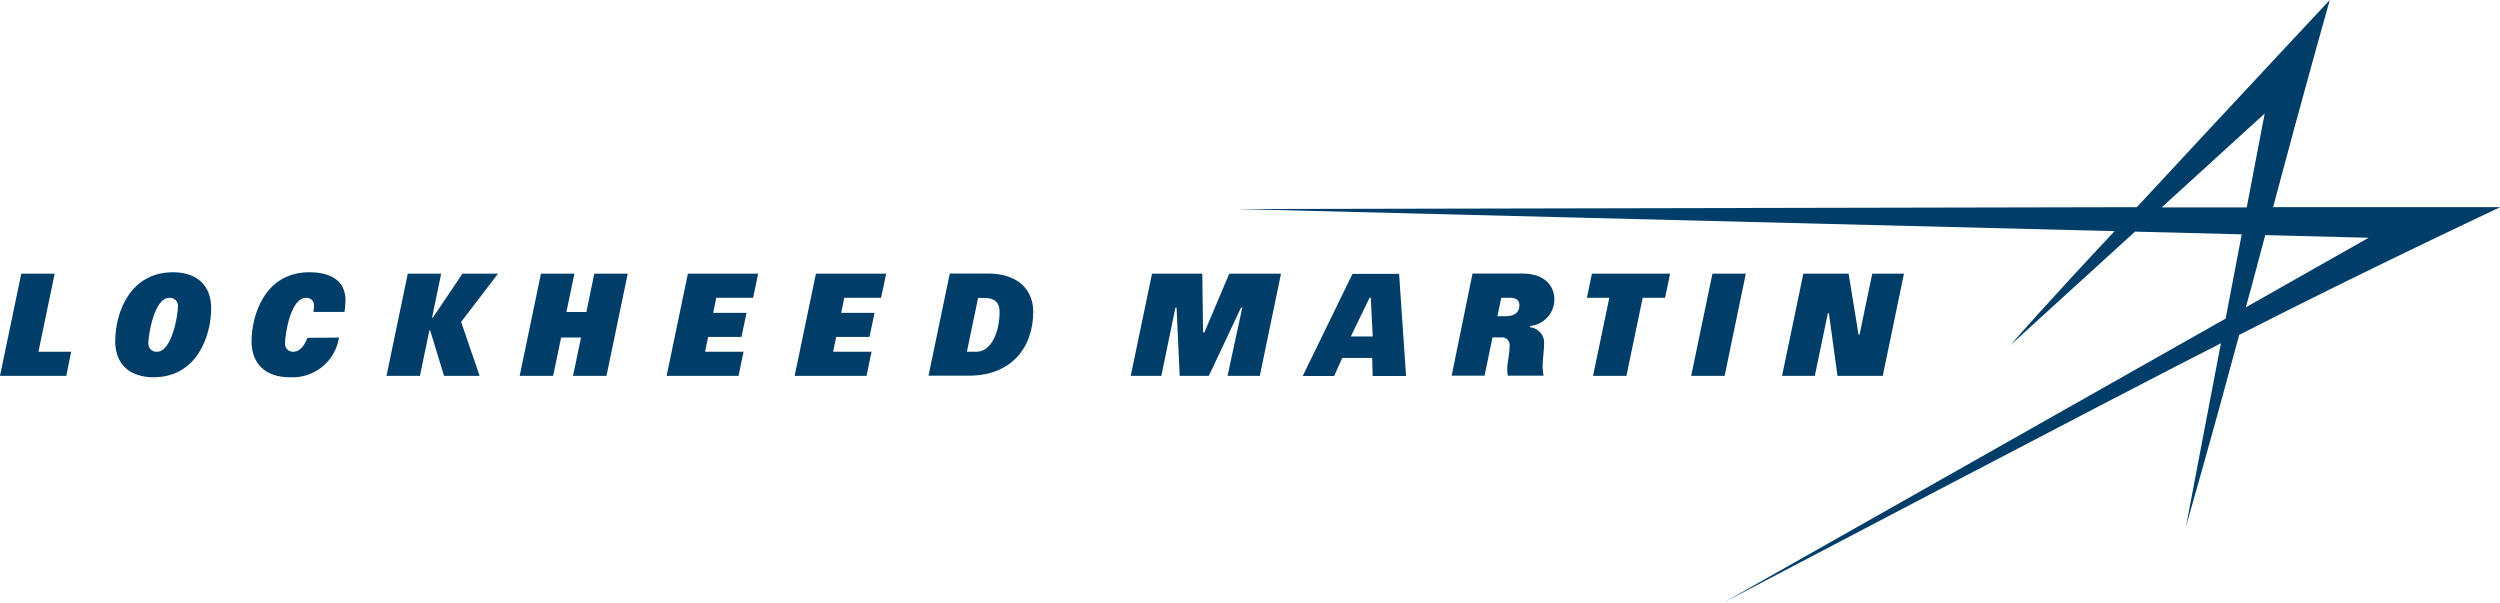
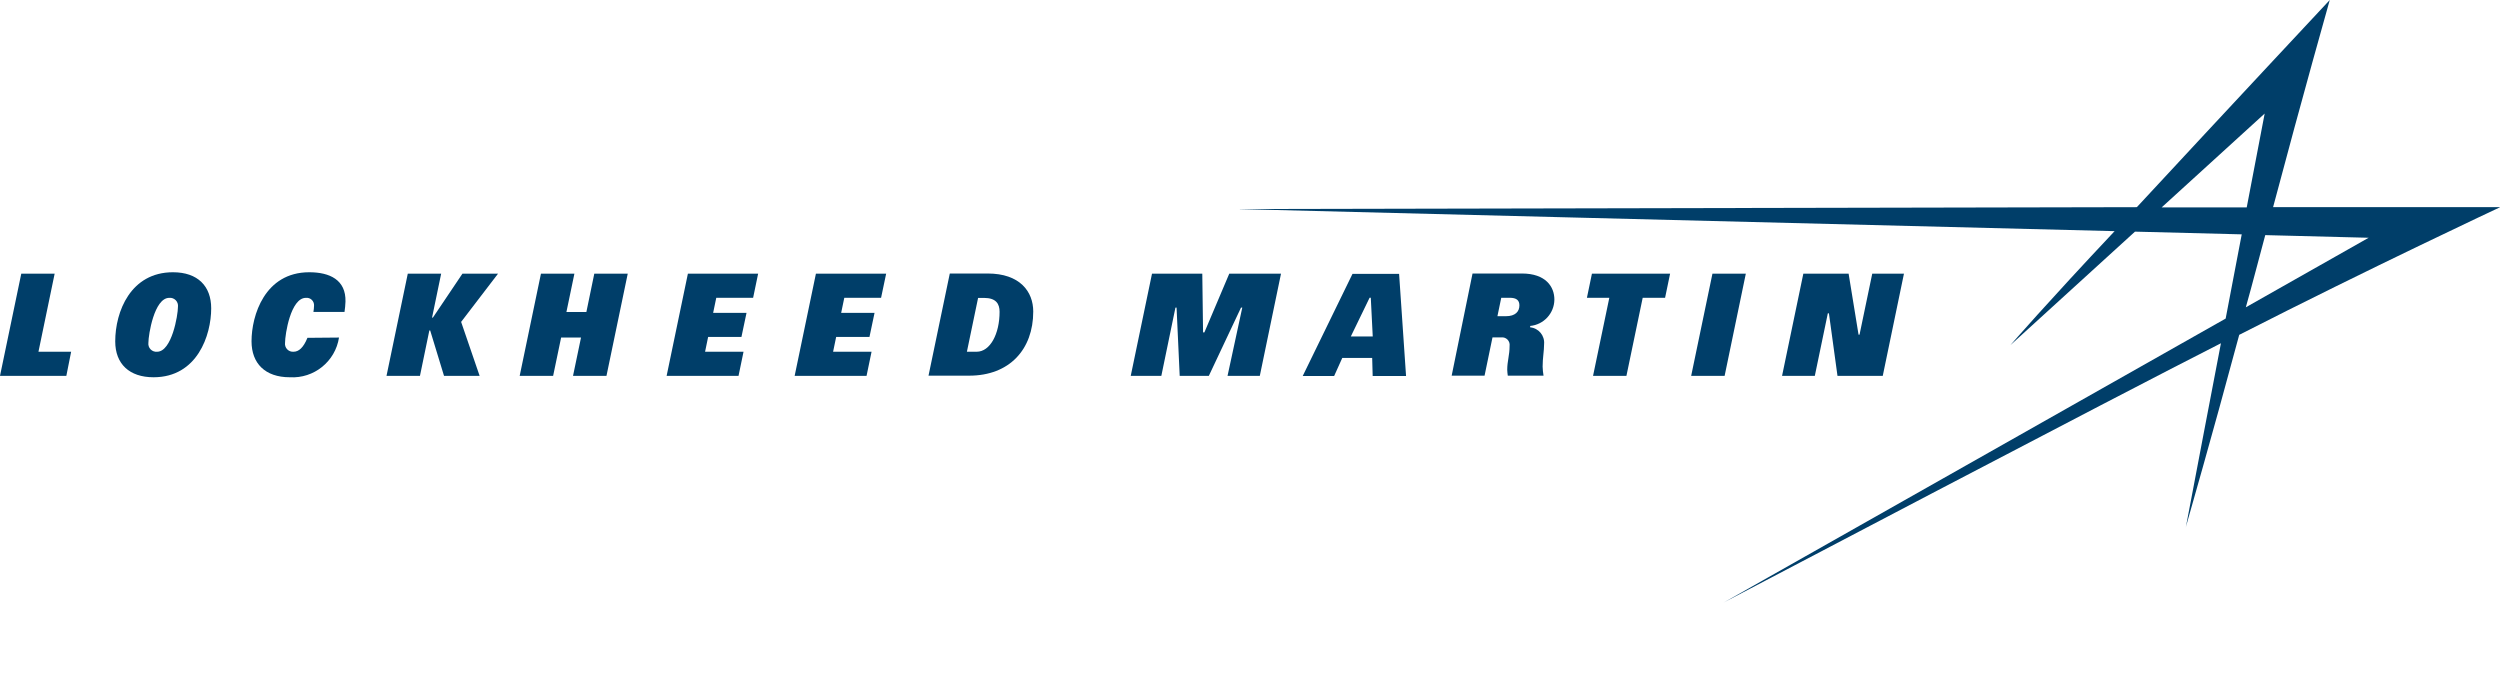
- <svg xmlns="http://www.w3.org/2000/svg" id="Layer_1" data-name="Layer 1" viewBox="0 0 359.5 86.67">
+ <svg xmlns="http://www.w3.org/2000/svg" id="Layer_1" data-name="Layer 1" viewBox="0 0 359.5 96.67">
  <defs>
    <style>.cls-1{fill:#003e69;}</style>
  </defs>
  <polygon class="cls-1" points="178.46 44.23 173.83 54.05 169.64 54.05 169.19 44.23 169.03 44.23 167 54.05 162.6 54.05 165.66 39.35 172.89 39.35 173 47.8 173.19 47.8 176.77 39.35 184.21 39.35 181.16 54.05 176.52 54.05 178.64 44.23 178.46 44.23" />
  <path class="cls-1" d="M413.65,311.05l-.28-5.57h-.17l-2.7,5.57Zm-2.91-9h6.7l1,14.69h-4.8l-.07-2.6h-4.3l-1.17,2.6h-4.52Z" transform="translate(-216.25 -262.67)" />
  <polygon class="cls-1" points="231.42 42.82 228.2 42.82 228.92 39.35 240.16 39.35 239.44 42.82 236.22 42.82 233.88 54.05 229.08 54.05 231.42 42.82" />
  <polygon class="cls-1" points="259.32 39.35 265.83 39.35 267.26 48.13 267.4 48.13 269.23 39.35 273.79 39.35 270.74 54.05 264.23 54.05 263 45.06 262.84 45.06 260.97 54.05 256.26 54.05 259.32 39.35" />
  <path class="cls-1" d="M432.8,308.14c1.36,0,1.94-.67,1.94-1.56,0-.73-.42-1.09-1.4-1.09h-1.21l-.55,2.65ZM428,302h7.09c3.46,0,4.68,1.92,4.68,3.75a3.84,3.84,0,0,1-3.48,3.79v.2a2.22,2.22,0,0,1,2,2.41c0,1-.21,2-.21,3.23a9.11,9.11,0,0,0,.13,1.31h-5.14a7.93,7.93,0,0,1-.08-.85c0-1.23.34-2.09.34-3.44a1.08,1.08,0,0,0-1.22-1.21h-1.24l-1.14,5.5H425Z" transform="translate(-216.25 -262.67)" />
  <polygon class="cls-1" points="246.25 39.35 251.05 39.35 248 54.05 243.19 54.05 246.25 39.35" />
  <polygon class="cls-1" points="3.06 39.35 7.86 39.35 5.53 50.58 10.23 50.58 9.54 54.05 0 54.05 3.06 39.35" />
  <polygon class="cls-1" points="58.64 39.35 63.44 39.35 62.13 45.67 62.25 45.67 66.5 39.35 71.62 39.35 66.31 46.29 68.97 54.05 63.85 54.05 61.86 47.52 61.74 47.52 60.39 54.05 55.58 54.05 58.64 39.35" />
  <polygon class="cls-1" points="83.55 48.54 80.69 48.54 79.54 54.05 74.73 54.05 77.79 39.35 82.6 39.35 81.45 44.87 84.32 44.87 85.46 39.35 90.27 39.35 87.21 54.05 82.4 54.05 83.55 48.54" />
  <polygon class="cls-1" points="117.33 39.35 127.43 39.35 126.7 42.82 121.41 42.82 120.96 44.99 125.76 44.99 125.03 48.45 120.24 48.45 119.8 50.58 125.33 50.58 124.61 54.05 114.27 54.05 117.33 39.35" />
  <polygon class="cls-1" points="98.92 39.35 109.02 39.35 108.3 42.82 103 42.82 102.55 44.99 107.35 44.99 106.62 48.45 101.83 48.45 101.39 50.58 106.92 50.58 106.2 54.05 95.86 54.05 98.92 39.35" />
  <path class="cls-1" d="M238.84,313.25c2.11,0,3-5.25,3-6.46a1.15,1.15,0,0,0-1.25-1.29c-2.17,0-3,5.34-3,6.45a1.15,1.15,0,0,0,1.25,1.3m2.28-11.43c3.57,0,5.5,2,5.5,5.19,0,3.86-2,9.91-8.29,9.91-3.48,0-5.51-1.92-5.51-5.16,0-4.27,2.21-9.94,8.3-9.94" transform="translate(-216.25 -262.67)" />
  <path class="cls-1" d="M355.29,313.25h1.4c1.95,0,3.3-2.57,3.3-5.74,0-1.15-.51-2-2.23-2h-.86ZM352.83,302h5.44c4.64,0,6.56,2.6,6.56,5.47,0,5.46-3.44,9.22-9.2,9.22h-5.86Z" transform="translate(-216.25 -262.67)" />
  <path class="cls-1" d="M265,311.21a6.76,6.76,0,0,1-7.08,5.71c-3.55,0-5.5-2-5.5-5.17,0-3.7,1.89-9.93,8.3-9.93,2.94,0,5.29,1.09,5.21,4.22a13.55,13.55,0,0,1-.14,1.49h-4.47a6.3,6.3,0,0,0,.09-.92,1.06,1.06,0,0,0-1.17-1.11c-2.2,0-3,5.28-3,6.46a1.14,1.14,0,0,0,1.22,1.29c.74,0,1.42-.57,2-2Z" transform="translate(-216.25 -262.67)" />
  <path class="cls-1" d="M505.3,312.32h0" transform="translate(-216.25 -262.67)" />
  <path class="cls-1" d="M575.75,292.46H543.12c4.28-16.12,8.15-29.79,8.15-29.79s-14.69,15.71-27.74,29.79l-129.35.27h0l126.15,3.18c-9.71,10.32-14.82,16.2-15,16.41l.05-.05c.42-.37,17.88-16.29,17.88-16.29l15.35.39-2.31,12.11-71.93,40.69-.29.16s57.12-30,71.54-37.3c0,0-5.06,26.42-5.06,26.53a.2.2,0,0,0,0-.05v.05l.06-.26c.47-1.72,3.5-12.11,7.63-27.48,18.77-9.58,37.53-18.36,37.53-18.36M541.91,279l-2.58,13.49H527.1Zm.08,17.48,14.87.38-17.66,10c1-3.55,1.82-6.79,2.79-10.37" transform="translate(-216.25 -262.67)" />
</svg>
